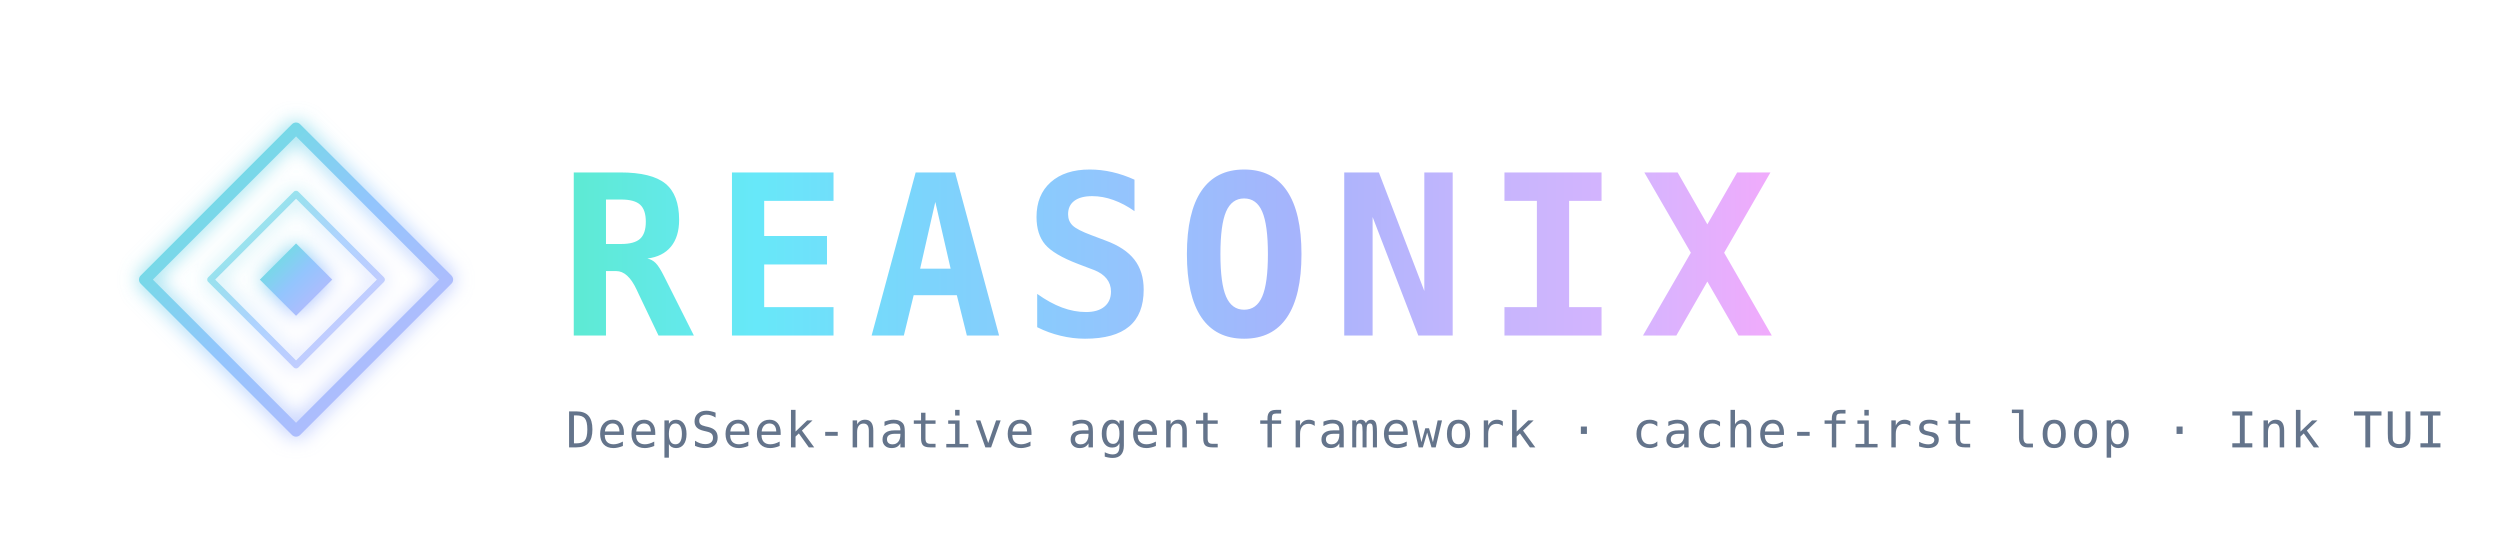
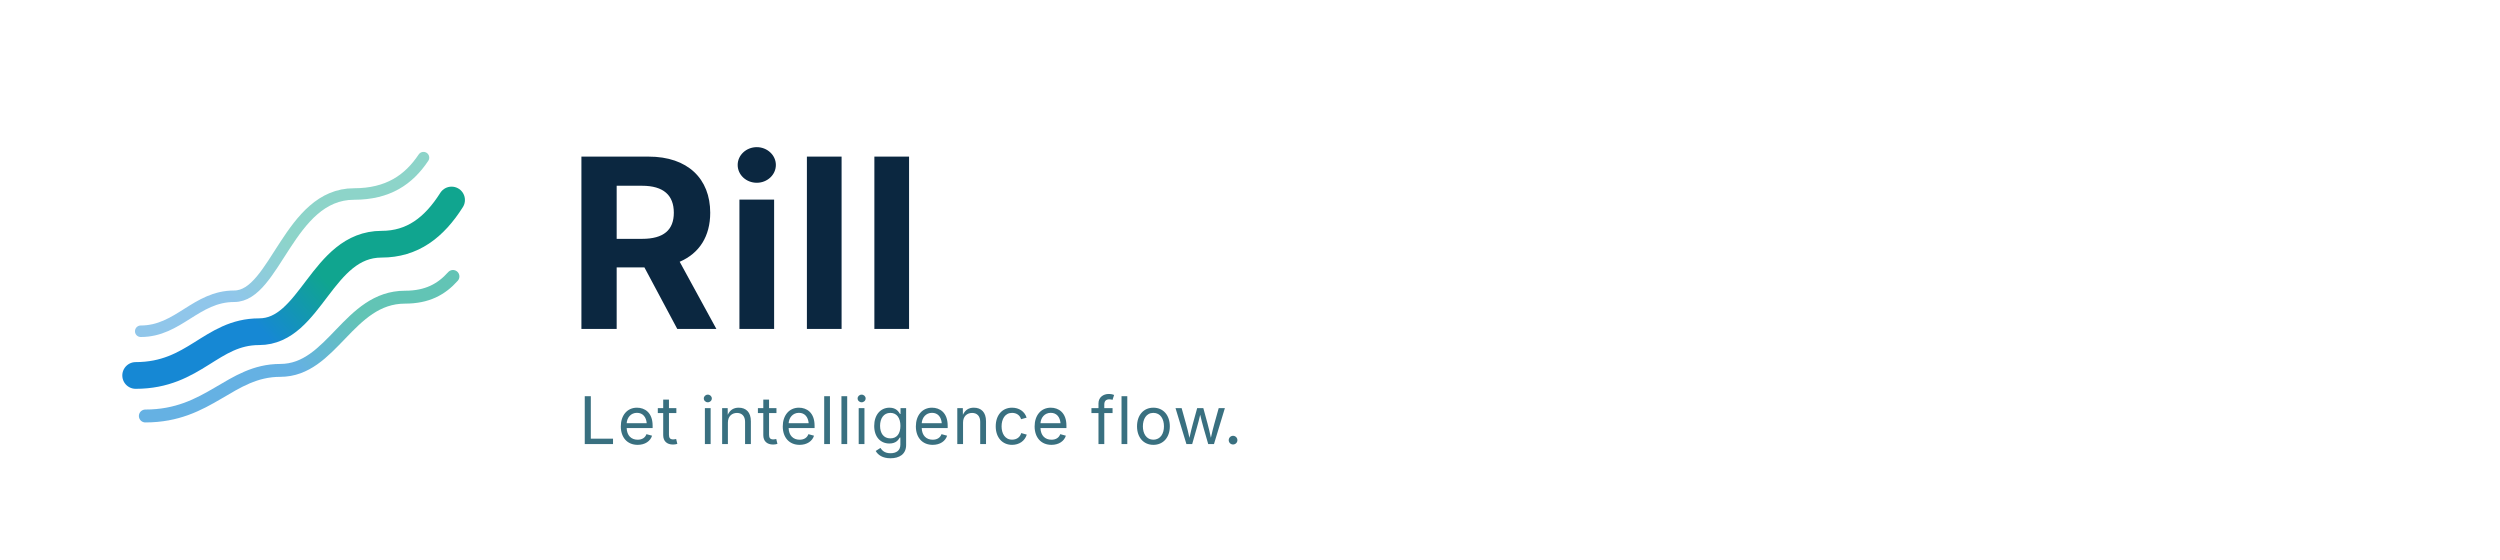
- <svg xmlns="http://www.w3.org/2000/svg" width="760" height="170" viewBox="0 0 760 170" role="img" aria-label="Reasonix — DeepSeek-native agent framework">
+ <svg xmlns="http://www.w3.org/2000/svg" width="760" height="170" viewBox="0 0 760 170" role="img" aria-labelledby="title desc">
  <defs>
-     <linearGradient id="rx-grad" x1="0%" y1="0%" x2="100%" y2="0%">
-       <stop offset="0%" stop-color="#5eead4" />
-       <stop offset="15%" stop-color="#67e8f9" />
-       <stop offset="30%" stop-color="#7dd3fc" />
-       <stop offset="45%" stop-color="#93c5fd" />
-       <stop offset="60%" stop-color="#a5b4fc" />
-       <stop offset="75%" stop-color="#c4b5fd" />
-       <stop offset="90%" stop-color="#d8b4fe" />
-       <stop offset="100%" stop-color="#f0abfc" />
+     <linearGradient id="mark" x1="22" y1="142" x2="152" y2="24" gradientUnits="userSpaceOnUse">
+       <stop offset="0" stop-color="#1688D4" />
+       <stop offset="1" stop-color="#10A58F" />
    </linearGradient>
-     <linearGradient id="rx-grad-mark" x1="0%" y1="0%" x2="100%" y2="100%">
-       <stop offset="0%" stop-color="#5eead4" />
-       <stop offset="50%" stop-color="#93c5fd" />
-       <stop offset="100%" stop-color="#c4b5fd" />
-     </linearGradient>
-     <filter id="glow" x="-50%" y="-50%" width="200%" height="200%">
-       <feGaussianBlur stdDeviation="3" result="blur" />
-       <feMerge>
-         <feMergeNode in="blur" />
-         <feMergeNode in="SourceGraphic" />
-       </feMerge>
-     </filter>
  </defs>
-   <g transform="translate(90, 85)" filter="url(#glow)">
-     <g>
-       <animateTransform attributeName="transform" type="rotate" from="0" to="360" dur="18s" repeatCount="indefinite" />
-       <path d="M 0,-46 L 46,0 L 0,46 L -46,0 Z" fill="none" stroke="url(#rx-grad-mark)" stroke-width="3.5" stroke-linejoin="round">
-         <animate attributeName="stroke-width" values="3.5;5.5;3.5" dur="2.4s" repeatCount="indefinite" />
-       </path>
-       <path d="M 0,-26 L 26,0 L 0,26 L -26,0 Z" fill="none" stroke="url(#rx-grad-mark)" stroke-width="2" stroke-linejoin="round" opacity="0.7">
-         <animate attributeName="opacity" values="0.4;0.9;0.4" dur="2.4s" begin="0.8s" repeatCount="indefinite" />
-       </path>
-       <path d="M 0,-11 L 11,0 L 0,11 L -11,0 Z" fill="url(#rx-grad-mark)">
-         <animate attributeName="opacity" values="0.75;1;0.75" dur="2.4s" repeatCount="indefinite" />
-       </path>
-     </g>
+   <g transform="translate(18 16) scale(.14)" fill="none" stroke="url(#mark)" stroke-linecap="round" stroke-linejoin="round">
+     <path d="M166 701C294 701 330 606 434 606C547 606 570 416 700 416C767 416 814 380 852 320" stroke-width="58" />
+     <path d="M187 789C326 789 371 690 480 690C593 690 628 531 751 531C799 531 830 514 855 486" stroke-width="28" opacity=".66" />
+     <path d="M177 605C259 605 297 529 380 529C469 529 499 307 640 307C714 307 759 276 791 228" stroke-width="25" opacity=".48" />
  </g>
-   <text x="170" y="102" font-family="ui-monospace, SFMono-Regular, 'Cascadia Code', Menlo, Consolas, 'DejaVu Sans Mono', monospace" font-size="68" font-weight="800" fill="url(#rx-grad)" letter-spacing="6">REASONIX
-     <animate attributeName="opacity" values="0.9;1;0.9" dur="3.2s" repeatCount="indefinite" />
-   </text>
-   <text x="172" y="136" font-family="ui-monospace, SFMono-Regular, 'Cascadia Code', Menlo, Consolas, 'DejaVu Sans Mono', monospace" font-size="15" fill="#64748b" letter-spacing="0.5">DeepSeek-native agent framework  ·  cache-first loop  ·  Ink TUI</text>
+   <text x="172" y="100" font-family="Inter, -apple-system, BlinkMacSystemFont, 'Segoe UI', sans-serif" font-size="72" font-weight="720" fill="#0B2740" letter-spacing="1">Rill</text>
+   <text x="176" y="135" font-family="Inter, -apple-system, BlinkMacSystemFont, 'Segoe UI', sans-serif" font-size="20" fill="#397080" letter-spacing=".4">Let intelligence flow.</text>
</svg>
